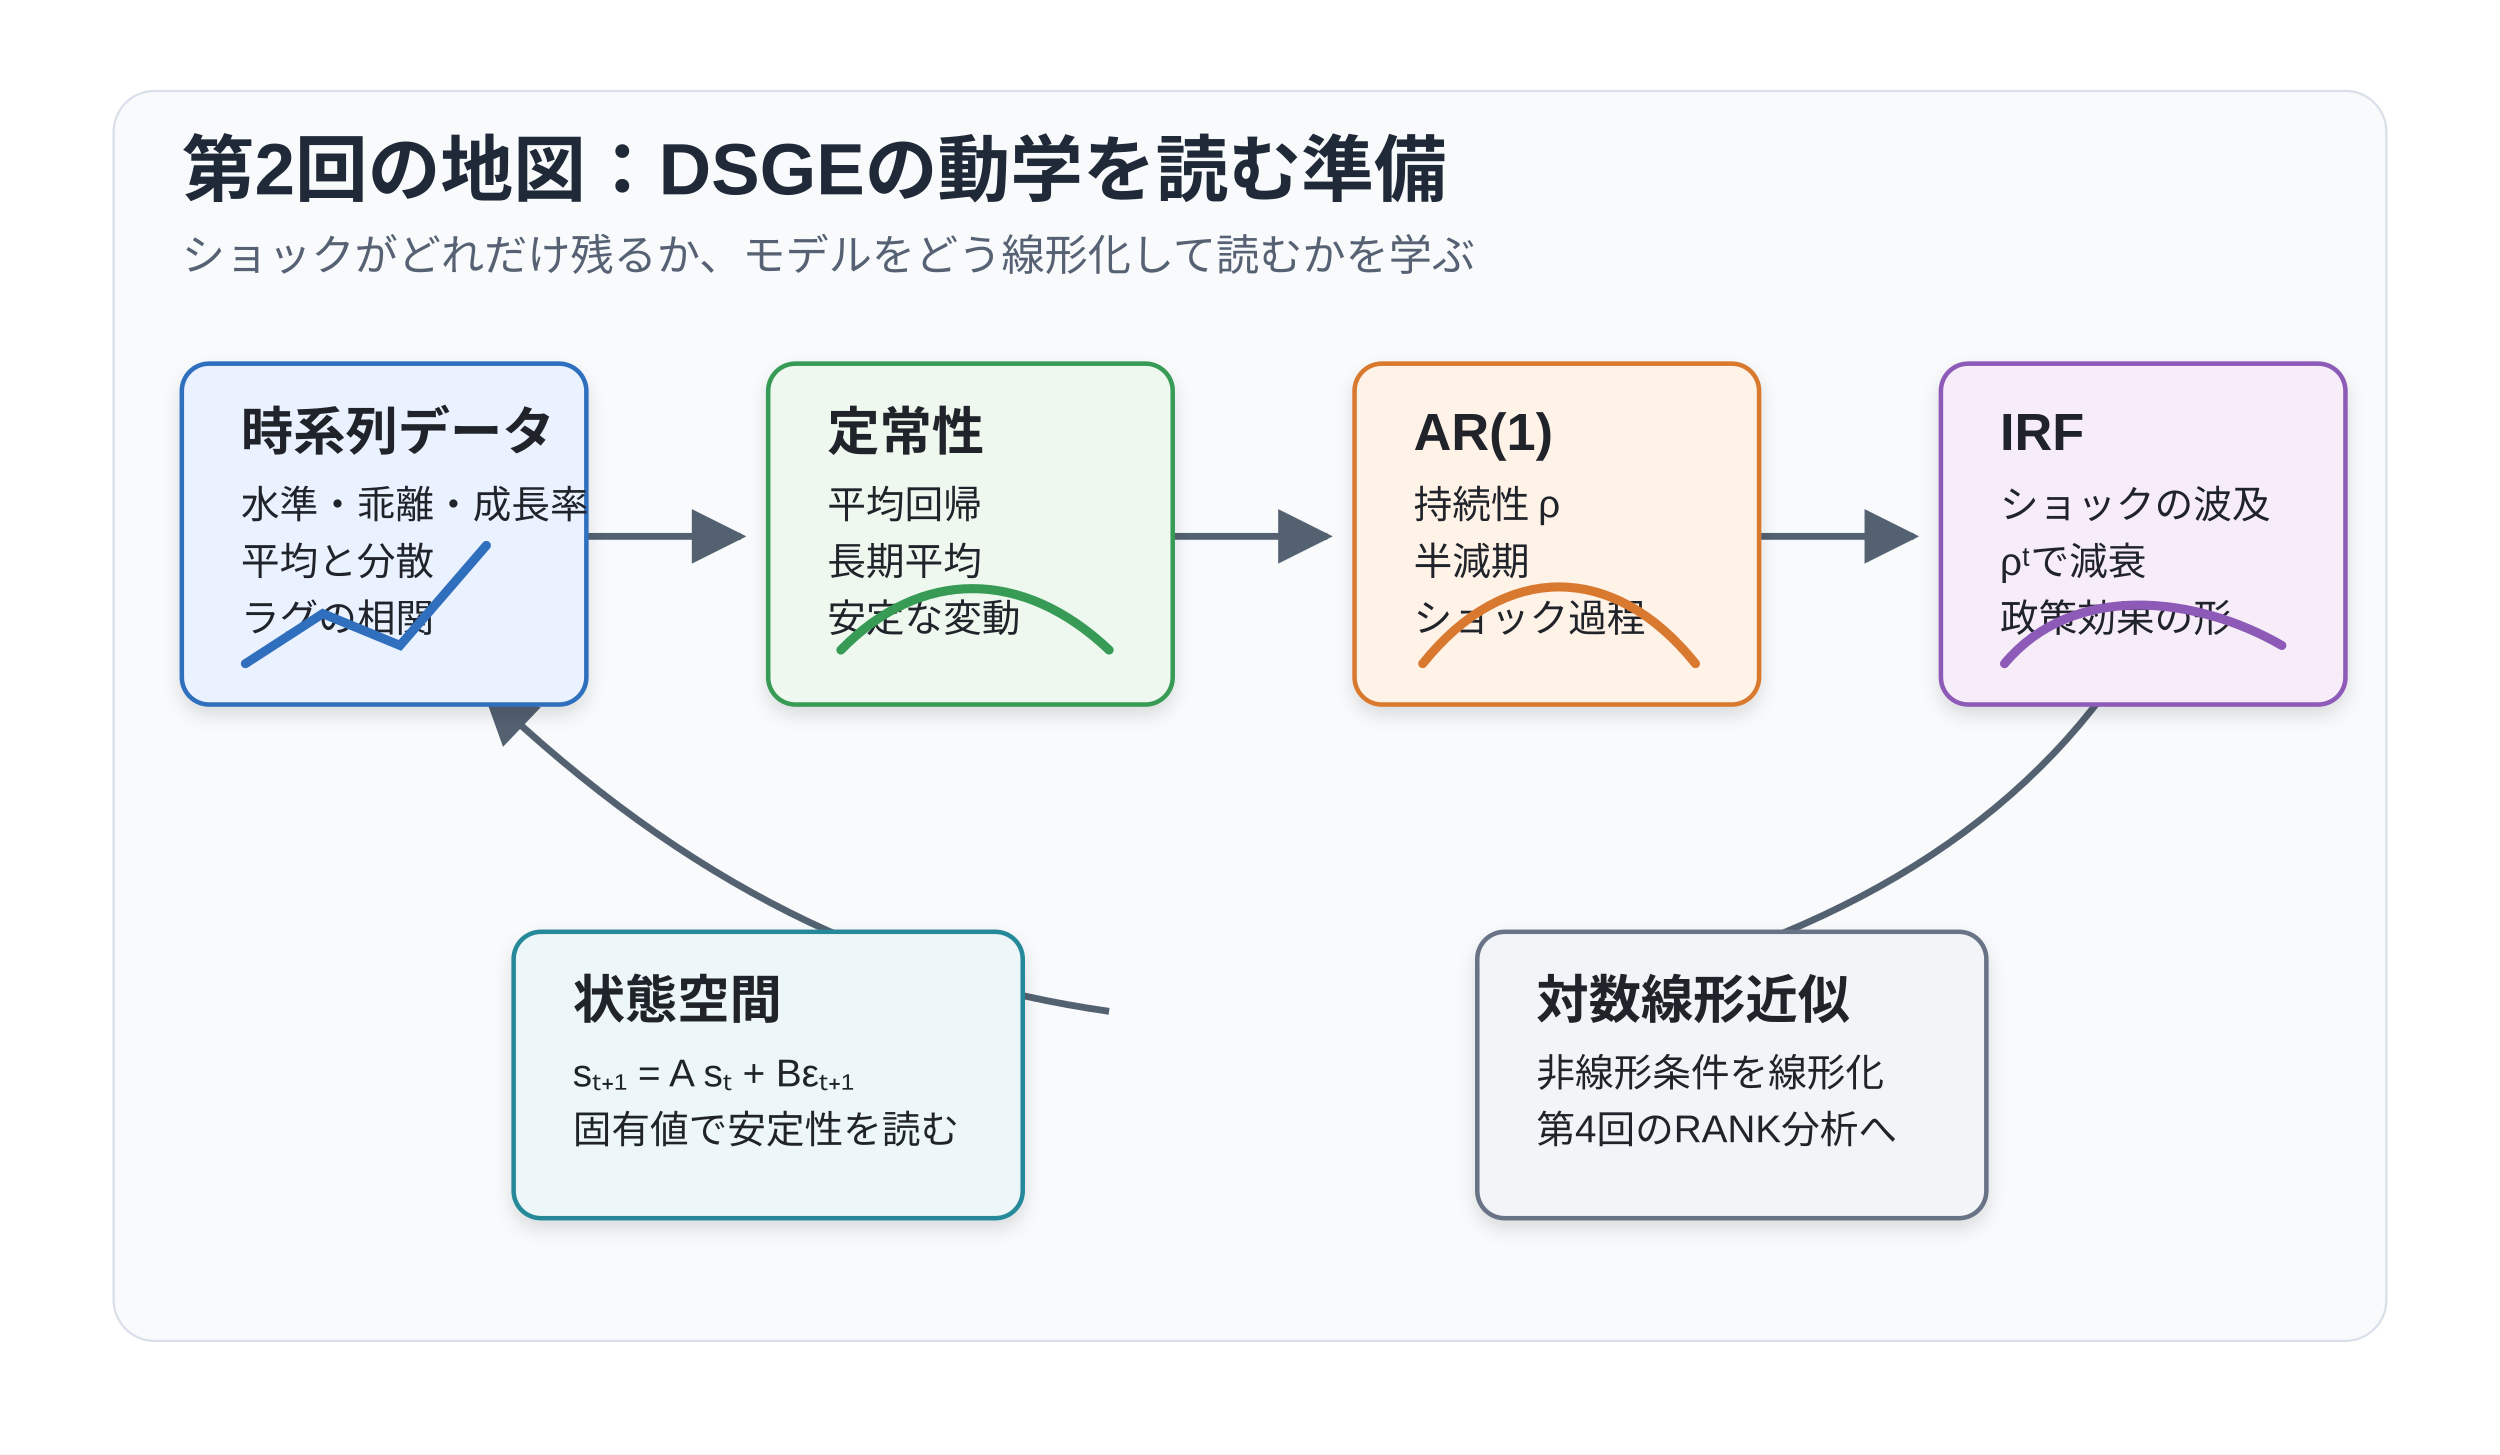
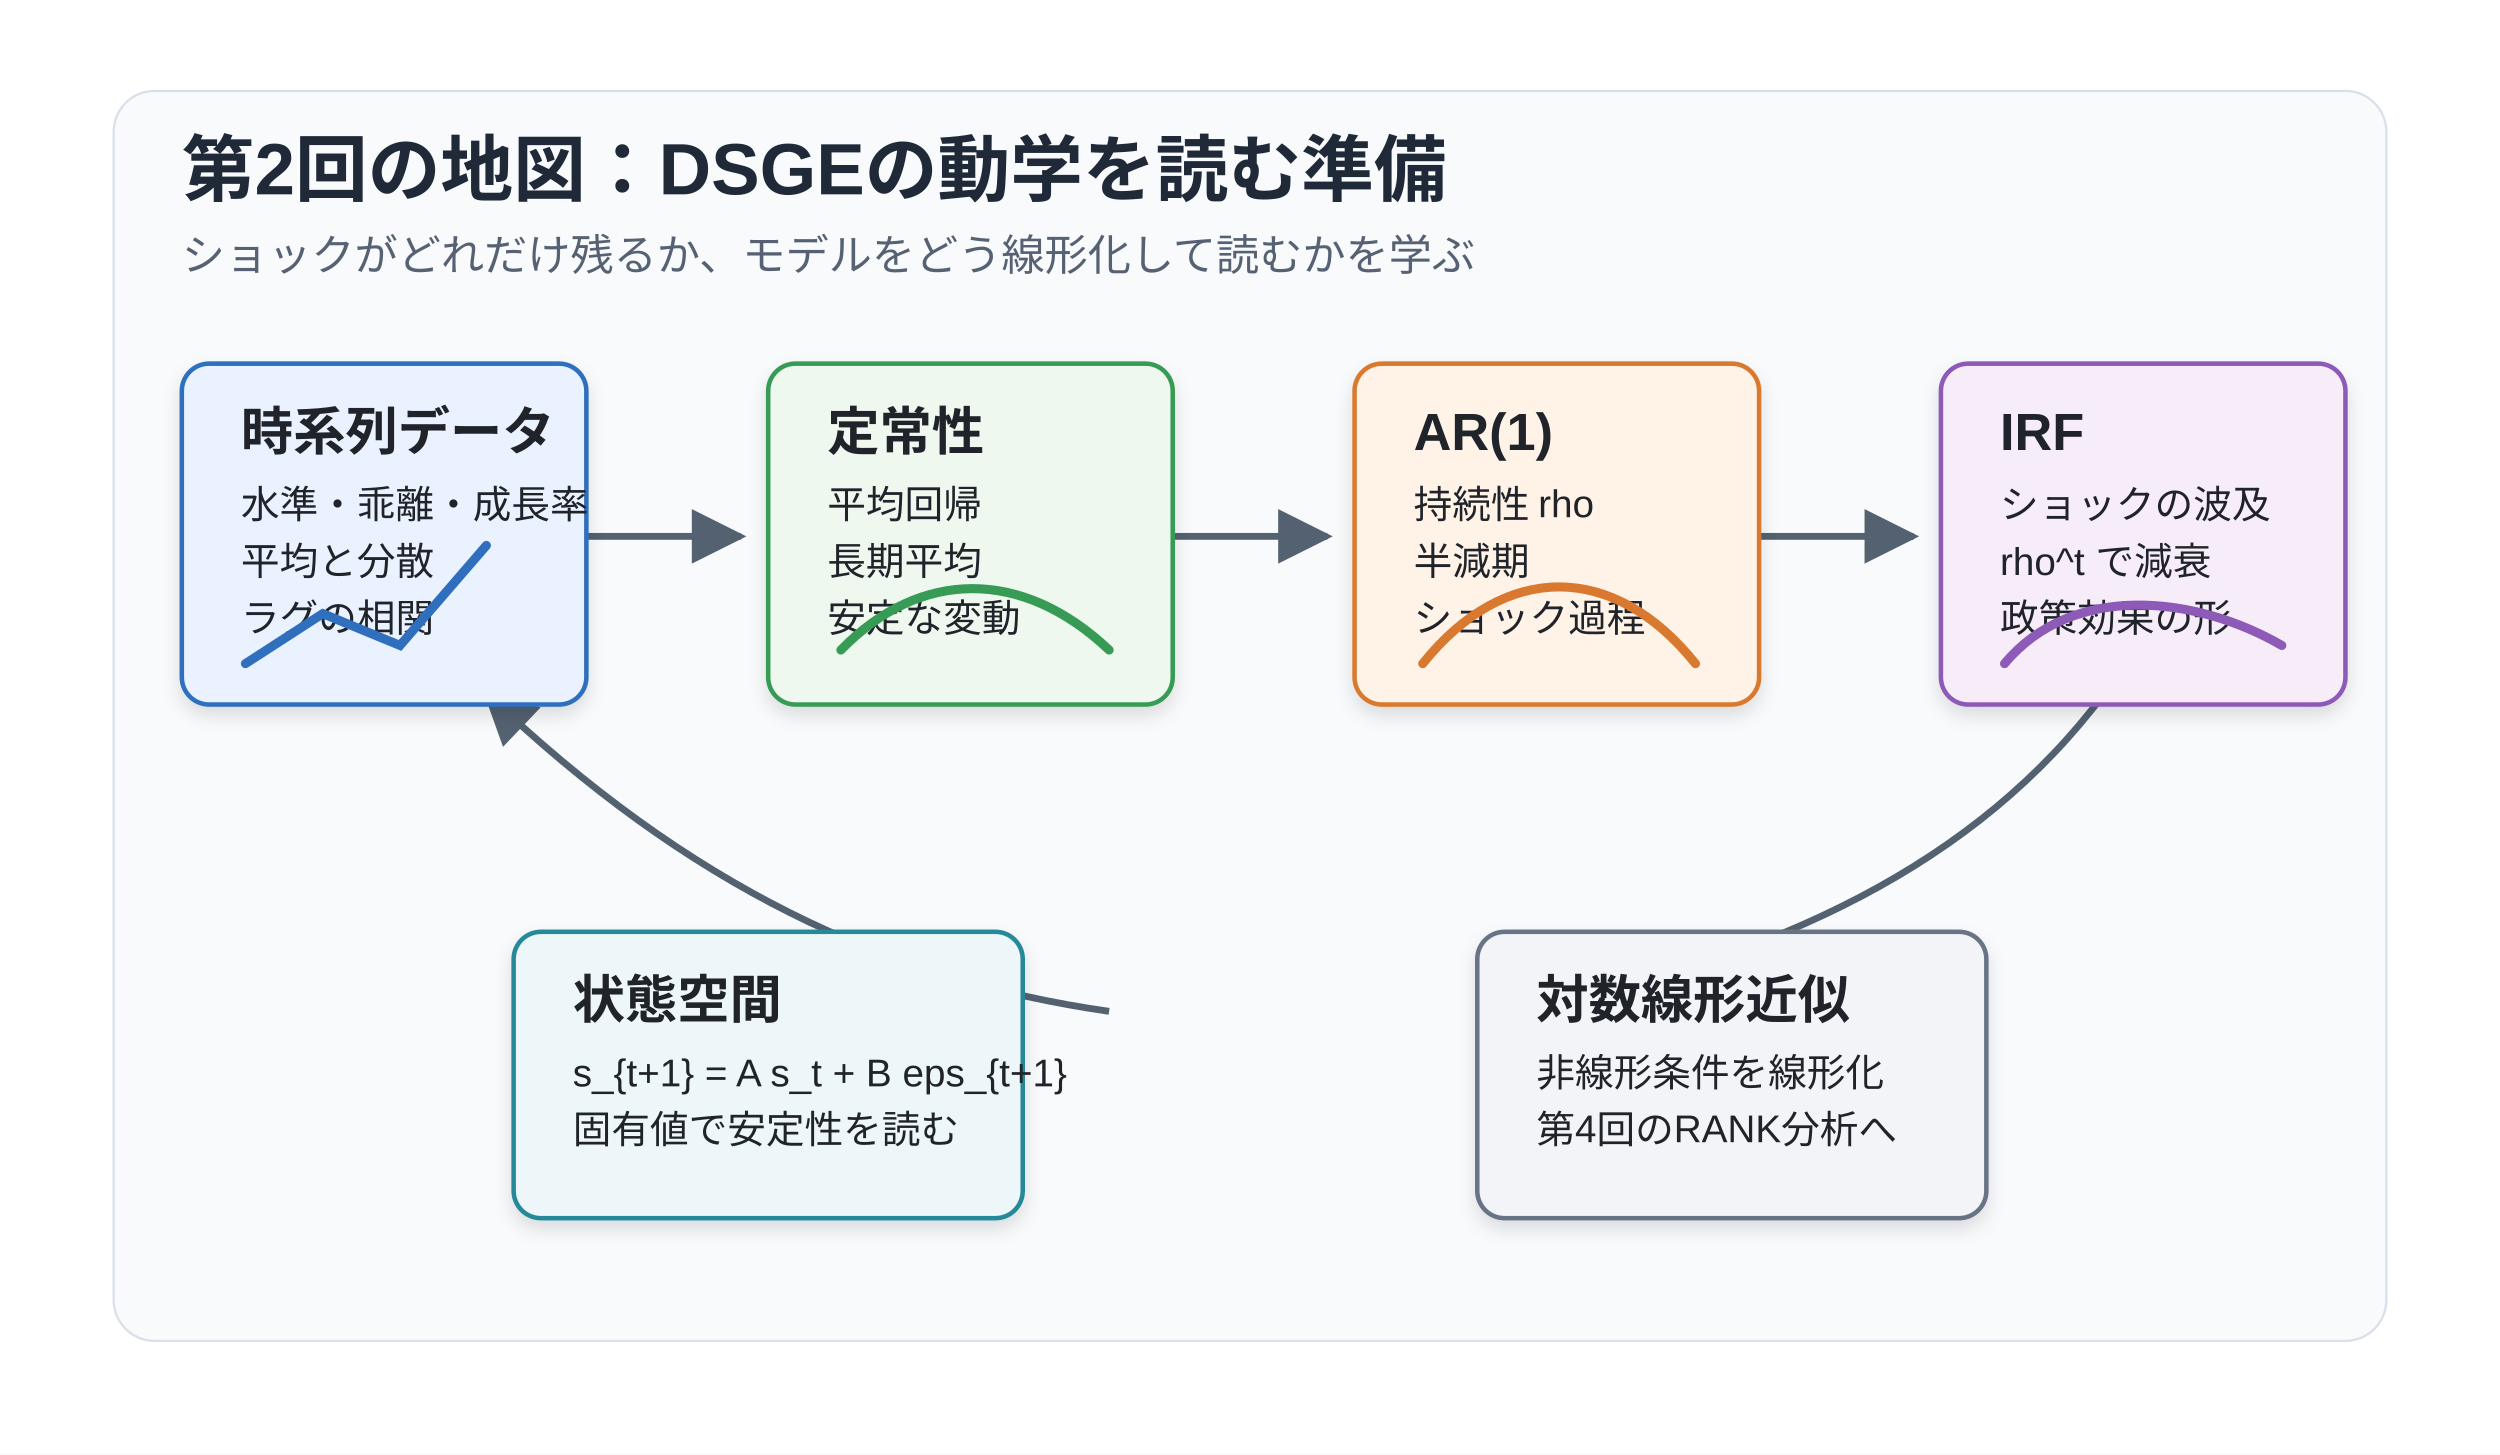
<svg xmlns="http://www.w3.org/2000/svg" width="1100" height="640" viewBox="0 0 1100 640" role="img" aria-labelledby="title desc">
  <defs>
    <marker id="arrow" viewBox="0 0 10 10" refX="9" refY="5" markerWidth="8" markerHeight="8" orient="auto">
      <path d="M 0 0 L 10 5 L 0 10 z" fill="#536171" />
    </marker>
    <filter id="shadow" x="-8%" y="-8%" width="116%" height="116%">
      <feDropShadow dx="0" dy="4" stdDeviation="4" flood-color="#000000" flood-opacity="0.12" />
    </filter>
  </defs>
  <rect width="1100" height="640" fill="#ffffff" />
  <rect x="50" y="40" width="1000" height="550" rx="18" fill="#f8fafc" stroke="#d9e0ea" />
  <g font-family="Arial, 'Hiragino Sans', 'Yu Gothic', sans-serif">
    <text x="80" y="86" font-size="32" font-weight="700" fill="#1f2937">第2回の地図：DSGEの動学を読む準備</text>
    <text x="80" y="119" font-size="19" fill="#566273">ショックがどれだけ残るか、モデルをどう線形化して読むかを学ぶ</text>
  </g>
  <g stroke="#536171" stroke-width="3" fill="none" marker-end="url(#arrow)">
    <path d="M 258 236 L 326 236" />
    <path d="M 516 236 L 584 236" />
    <path d="M 774 236 L 842 236" />
    <path d="M 926 305 C 870 380 782 422 668 445" />
    <path d="M 488 445 C 390 431 303 390 214 305" />
  </g>
  <g font-family="Arial, 'Hiragino Sans', 'Yu Gothic', sans-serif" filter="url(#shadow)">
    <rect x="80" y="160" width="178" height="150" rx="12" fill="#eaf2ff" stroke="#2f6fbe" stroke-width="2" />
    <rect x="338" y="160" width="178" height="150" rx="12" fill="#eef8ef" stroke="#379b55" stroke-width="2" />
    <rect x="596" y="160" width="178" height="150" rx="12" fill="#fff3e8" stroke="#d9792f" stroke-width="2" />
    <rect x="854" y="160" width="178" height="150" rx="12" fill="#f6edf9" stroke="#8d5ab8" stroke-width="2" />
    <rect x="226" y="410" width="224" height="126" rx="12" fill="#edf6f8" stroke="#27899a" stroke-width="2" />
    <rect x="650" y="410" width="224" height="126" rx="12" fill="#f2f4f8" stroke="#697386" stroke-width="2" />
  </g>
  <g font-family="Arial, 'Hiragino Sans', 'Yu Gothic', sans-serif" fill="#20242a">
    <text x="106" y="198" font-size="23" font-weight="700">時系列データ</text>
    <text x="106" y="228" font-size="17">水準・乖離・成長率</text>
    <text x="106" y="253" font-size="17">平均と分散</text>
    <text x="106" y="278" font-size="17">ラグの相関</text>
    <text x="364" y="198" font-size="23" font-weight="700">定常性</text>
    <text x="364" y="228" font-size="17">平均回帰</text>
    <text x="364" y="253" font-size="17">長期平均</text>
    <text x="364" y="278" font-size="17">安定な変動</text>
    <text x="622" y="198" font-size="23" font-weight="700">AR(1)</text>
-     <text x="622" y="228" font-size="17">持続性 ρ</text>
+     <text x="622" y="228" font-size="17">持続性 rho</text>
    <text x="622" y="253" font-size="17">半減期</text>
    <text x="622" y="278" font-size="17">ショック過程</text>
    <text x="880" y="198" font-size="23" font-weight="700">IRF</text>
    <text x="880" y="228" font-size="17">ショックの波及</text>
-     <text x="880" y="253" font-size="17">ρᵗで減衰</text>
+     <text x="880" y="253" font-size="17">rho^t で減衰</text>
    <text x="880" y="278" font-size="17">政策効果の形</text>
    <text x="252" y="448" font-size="23" font-weight="700">状態空間</text>
-     <text x="252" y="478" font-size="17">sₜ₊₁ = A sₜ + Bεₜ₊₁</text>
+     <text x="252" y="478" font-size="17">s_{t+1} = A s_t + B eps_{t+1}</text>
    <text x="252" y="503" font-size="17">固有値で安定性を読む</text>
    <text x="676" y="448" font-size="23" font-weight="700">対数線形近似</text>
    <text x="676" y="478" font-size="17">非線形条件を線形化</text>
    <text x="676" y="503" font-size="17">第4回のRANK分析へ</text>
  </g>
  <g stroke-linecap="round" fill="none">
    <path d="M 108 292 L 142 270 L 176 284 L 214 240" stroke="#2f6fbe" stroke-width="4" />
    <path d="M 370 286 C 405 250 450 250 488 286" stroke="#379b55" stroke-width="4" />
    <path d="M 626 292 C 662 247 710 247 746 292" stroke="#d9792f" stroke-width="4" />
    <path d="M 882 292 C 912 256 966 262 1004 284" stroke="#8d5ab8" stroke-width="4" />
  </g>
</svg>
